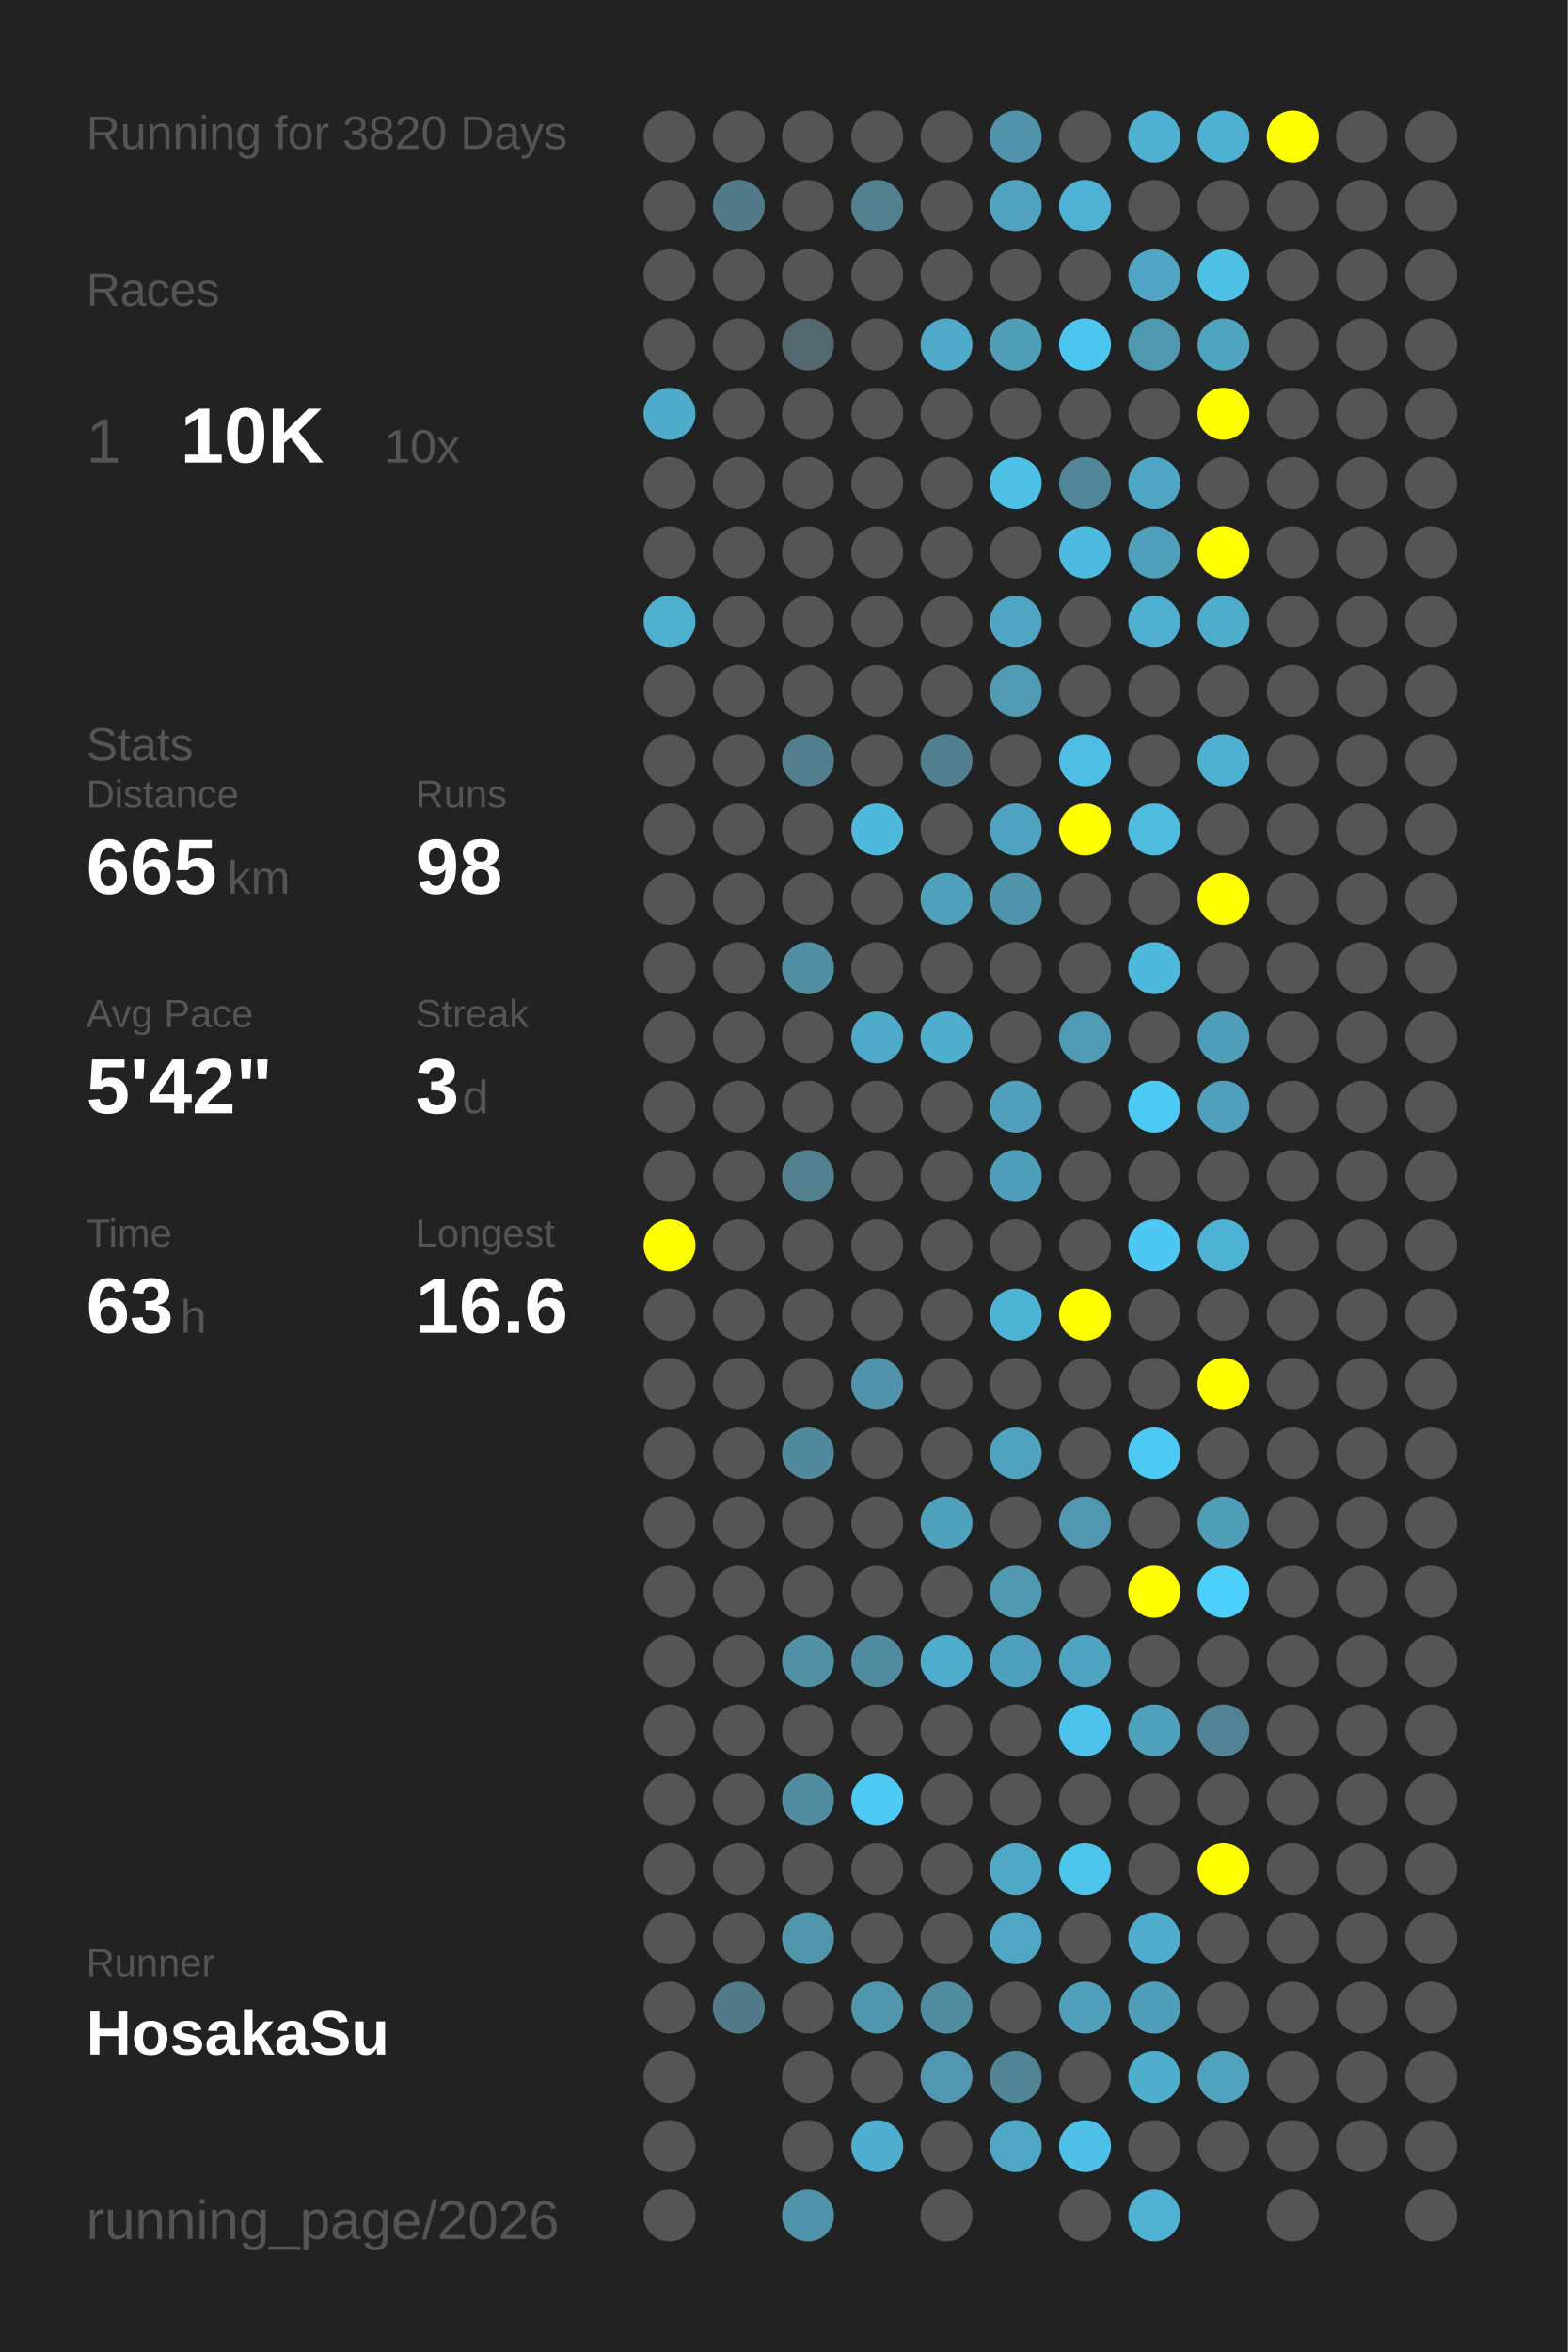
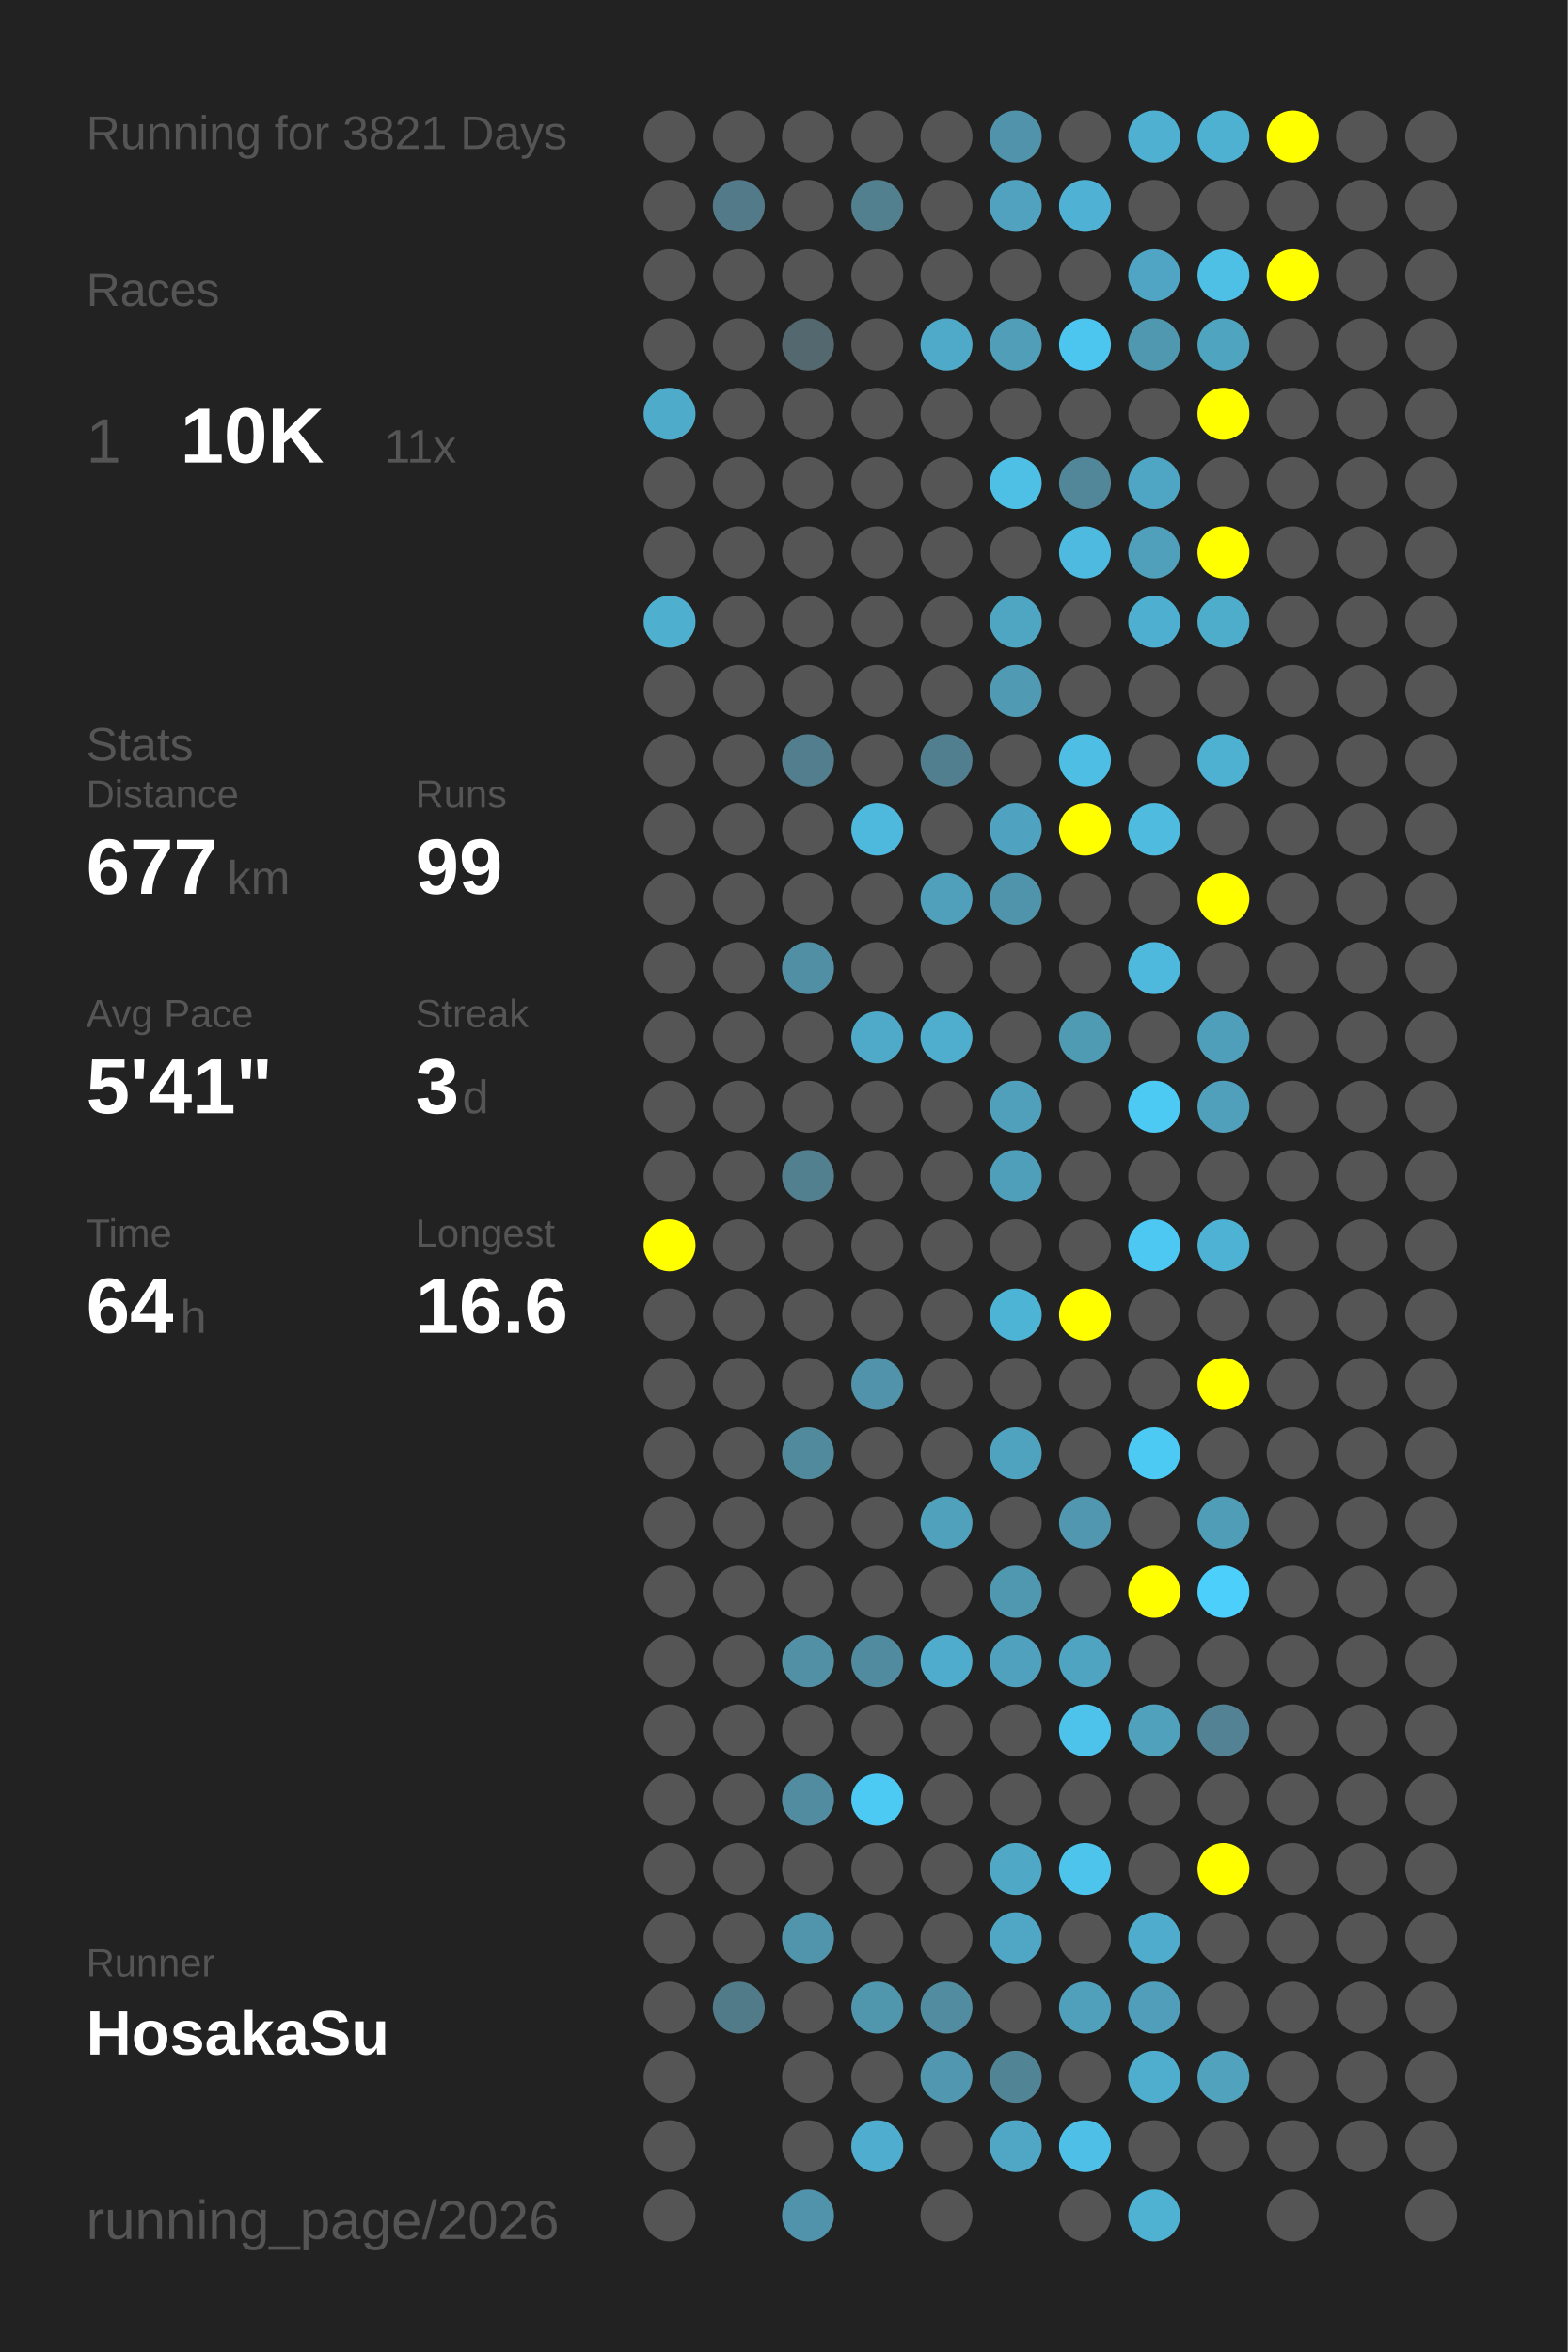
<svg xmlns="http://www.w3.org/2000/svg" baseProfile="full" height="300mm" version="1.1" viewBox="0,0,200,300" width="200mm">
  <defs />
  <rect fill="#222222" height="300" width="200" x="0" y="0" />
-   <text fill="#555555" style="font-size:6px; font-family:Arial;" x="11" y="19">Running for 3820 Days</text>
+   <text fill="#555555" style="font-size:6px; font-family:Arial;" x="11" y="19">Running for 3821 Days</text>
  <text fill="#555555" style="font-size:6px; font-family:Arial;" x="11" y="39">Races</text>
  <text fill="#555555" style="font-size:8px; font-family:Arial;" x="11" y="59">1</text>
  <text fill="#FFFFFF" style="font-size:10px; font-family:Arial; font-weight:bold;" x="23" y="59">10K</text>
-   <text fill="#555555" style="font-size:6px; font-family:Arial;" x="49" y="59">10x</text>
+   <text fill="#555555" style="font-size:6px; font-family:Arial;" x="49" y="59">11x</text>
  <text fill="#555555" style="font-size:6px; font-family:Arial;" x="11" y="97">Stats</text>
  <text fill="#555555" style="font-size:5px; font-family:Arial;" x="11" y="103">Distance</text>
-   <text fill="#FFFFFF" style="font-size:10px; font-family:Arial; font-weight:bold;" x="11" y="114">665</text>
+   <text fill="#FFFFFF" style="font-size:10px; font-family:Arial; font-weight:bold;" x="11" y="114">677</text>
  <text fill="#555555" style="font-size:6px; font-family:Arial;" x="29" y="114">km</text>
  <text fill="#555555" style="font-size:5px; font-family:Arial;" x="53" y="103">Runs</text>
-   <text fill="#FFFFFF" style="font-size:10px; font-family:Arial; font-weight:bold;" x="53" y="114">98</text>
+   <text fill="#FFFFFF" style="font-size:10px; font-family:Arial; font-weight:bold;" x="53" y="114">99</text>
  <text fill="#555555" style="font-size:5px; font-family:Arial;" x="11" y="131">Avg Pace</text>
-   <text fill="#FFFFFF" style="font-size:10px; font-family:Arial; font-weight:bold;" x="11" y="142">5'42"</text>
+   <text fill="#FFFFFF" style="font-size:10px; font-family:Arial; font-weight:bold;" x="11" y="142">5'41"</text>
  <text fill="#555555" style="font-size:5px; font-family:Arial;" x="53" y="131">Streak</text>
  <text fill="#FFFFFF" style="font-size:10px; font-family:Arial; font-weight:bold;" x="53" y="142">3</text>
  <text fill="#555555" style="font-size:6px; font-family:Arial;" x="59" y="142">d</text>
  <text fill="#555555" style="font-size:5px; font-family:Arial;" x="11" y="159">Time</text>
-   <text fill="#FFFFFF" style="font-size:10px; font-family:Arial; font-weight:bold;" x="11" y="170">63</text>
+   <text fill="#FFFFFF" style="font-size:10px; font-family:Arial; font-weight:bold;" x="11" y="170">64</text>
  <text fill="#555555" style="font-size:6px; font-family:Arial;" x="23" y="170">h</text>
  <text fill="#555555" style="font-size:5px; font-family:Arial;" x="53" y="159">Longest</text>
  <text fill="#FFFFFF" style="font-size:10px; font-family:Arial; font-weight:bold;" x="53" y="170">16.6</text>
  <text fill="#555555" style="font-size:5px; font-family:Arial;" x="11" y="252.065">Runner</text>
  <text fill="#FFFFFF" style="font-size:8px; font-family:Arial; font-weight:bold;" x="11" y="262.065">HosakaSu</text>
  <text fill="#555555" style="font-size:7px; font-family:Arial;" x="11" y="285.581">running_page/2026</text>
  <circle cx="85.417" cy="17.419" fill="#555555" r="3.312" />
  <circle cx="85.417" cy="26.258" fill="#555555" r="3.312" />
  <circle cx="85.417" cy="35.097" fill="#555555" r="3.312" />
  <circle cx="85.417" cy="43.935" fill="#555555" r="3.312" />
  <circle cx="85.417" cy="52.774" fill="#4fabca" r="3.312" />
  <circle cx="85.417" cy="61.613" fill="#555555" r="3.312" />
  <circle cx="85.417" cy="70.452" fill="#555555" r="3.312" />
  <circle cx="85.417" cy="79.29" fill="#4fafcf" r="3.312" />
  <circle cx="85.417" cy="88.129" fill="#555555" r="3.312" />
  <circle cx="85.417" cy="96.968" fill="#555555" r="3.312" />
  <circle cx="85.417" cy="105.806" fill="#555555" r="3.312" />
  <circle cx="85.417" cy="114.645" fill="#555555" r="3.312" />
  <circle cx="85.417" cy="123.484" fill="#555555" r="3.312" />
  <circle cx="85.417" cy="132.323" fill="#555555" r="3.312" />
  <circle cx="85.417" cy="141.161" fill="#555555" r="3.312" />
  <circle cx="85.417" cy="150" fill="#555555" r="3.312" />
  <circle cx="85.417" cy="158.839" fill="#FFFF00" r="3.312" />
  <circle cx="85.417" cy="167.677" fill="#555555" r="3.312" />
  <circle cx="85.417" cy="176.516" fill="#555555" r="3.312" />
  <circle cx="85.417" cy="185.355" fill="#555555" r="3.312" />
  <circle cx="85.417" cy="194.194" fill="#555555" r="3.312" />
  <circle cx="85.417" cy="203.032" fill="#555555" r="3.312" />
  <circle cx="85.417" cy="211.871" fill="#555555" r="3.312" />
  <circle cx="85.417" cy="220.71" fill="#555555" r="3.312" />
  <circle cx="85.417" cy="229.548" fill="#555555" r="3.312" />
  <circle cx="85.417" cy="238.387" fill="#555555" r="3.312" />
  <circle cx="85.417" cy="247.226" fill="#555555" r="3.312" />
  <circle cx="85.417" cy="256.065" fill="#555555" r="3.312" />
  <circle cx="85.417" cy="264.903" fill="#555555" r="3.312" />
  <circle cx="85.417" cy="273.742" fill="#555555" r="3.312" />
  <circle cx="85.417" cy="282.581" fill="#555555" r="3.312" />
  <circle cx="94.25" cy="17.419" fill="#555555" r="3.312" />
  <circle cx="94.25" cy="26.258" fill="#527a88" r="3.312" />
  <circle cx="94.25" cy="35.097" fill="#555555" r="3.312" />
  <circle cx="94.25" cy="43.935" fill="#555555" r="3.312" />
  <circle cx="94.25" cy="52.774" fill="#555555" r="3.312" />
  <circle cx="94.25" cy="61.613" fill="#555555" r="3.312" />
  <circle cx="94.25" cy="70.452" fill="#555555" r="3.312" />
  <circle cx="94.25" cy="79.29" fill="#555555" r="3.312" />
  <circle cx="94.25" cy="88.129" fill="#555555" r="3.312" />
  <circle cx="94.25" cy="96.968" fill="#555555" r="3.312" />
  <circle cx="94.25" cy="105.806" fill="#555555" r="3.312" />
  <circle cx="94.25" cy="114.645" fill="#555555" r="3.312" />
  <circle cx="94.25" cy="123.484" fill="#555555" r="3.312" />
  <circle cx="94.25" cy="132.323" fill="#555555" r="3.312" />
  <circle cx="94.25" cy="141.161" fill="#555555" r="3.312" />
  <circle cx="94.25" cy="150" fill="#555555" r="3.312" />
  <circle cx="94.25" cy="158.839" fill="#555555" r="3.312" />
  <circle cx="94.25" cy="167.677" fill="#555555" r="3.312" />
  <circle cx="94.25" cy="176.516" fill="#555555" r="3.312" />
  <circle cx="94.25" cy="185.355" fill="#555555" r="3.312" />
  <circle cx="94.25" cy="194.194" fill="#555555" r="3.312" />
  <circle cx="94.25" cy="203.032" fill="#555555" r="3.312" />
  <circle cx="94.25" cy="211.871" fill="#555555" r="3.312" />
  <circle cx="94.25" cy="220.71" fill="#555555" r="3.312" />
  <circle cx="94.25" cy="229.548" fill="#555555" r="3.312" />
  <circle cx="94.25" cy="238.387" fill="#555555" r="3.312" />
  <circle cx="94.25" cy="247.226" fill="#555555" r="3.312" />
  <circle cx="94.25" cy="256.065" fill="#527b89" r="3.312" />
  <circle cx="103.083" cy="17.419" fill="#555555" r="3.312" />
  <circle cx="103.083" cy="26.258" fill="#555555" r="3.312" />
  <circle cx="103.083" cy="35.097" fill="#555555" r="3.312" />
  <circle cx="103.083" cy="43.935" fill="#53686f" r="3.312" />
  <circle cx="103.083" cy="52.774" fill="#555555" r="3.312" />
  <circle cx="103.083" cy="61.613" fill="#555555" r="3.312" />
  <circle cx="103.083" cy="70.452" fill="#555555" r="3.312" />
  <circle cx="103.083" cy="79.29" fill="#555555" r="3.312" />
  <circle cx="103.083" cy="88.129" fill="#555555" r="3.312" />
  <circle cx="103.083" cy="96.968" fill="#527e8d" r="3.312" />
  <circle cx="103.083" cy="105.806" fill="#555555" r="3.312" />
  <circle cx="103.083" cy="114.645" fill="#555555" r="3.312" />
  <circle cx="103.083" cy="123.484" fill="#518fa4" r="3.312" />
  <circle cx="103.083" cy="132.323" fill="#555555" r="3.312" />
  <circle cx="103.083" cy="141.161" fill="#555555" r="3.312" />
  <circle cx="103.083" cy="150" fill="#52808f" r="3.312" />
  <circle cx="103.083" cy="158.839" fill="#555555" r="3.312" />
  <circle cx="103.083" cy="167.677" fill="#555555" r="3.312" />
  <circle cx="103.083" cy="176.516" fill="#555555" r="3.312" />
  <circle cx="103.083" cy="185.355" fill="#518a9d" r="3.312" />
  <circle cx="103.083" cy="194.194" fill="#555555" r="3.312" />
  <circle cx="103.083" cy="203.032" fill="#555555" r="3.312" />
  <circle cx="103.083" cy="211.871" fill="#5190a5" r="3.312" />
  <circle cx="103.083" cy="220.71" fill="#555555" r="3.312" />
  <circle cx="103.083" cy="229.548" fill="#518ca0" r="3.312" />
  <circle cx="103.083" cy="238.387" fill="#555555" r="3.312" />
  <circle cx="103.083" cy="247.226" fill="#5095ac" r="3.312" />
  <circle cx="103.083" cy="256.065" fill="#555555" r="3.312" />
  <circle cx="103.083" cy="264.903" fill="#555555" r="3.312" />
  <circle cx="103.083" cy="273.742" fill="#555555" r="3.312" />
  <circle cx="103.083" cy="282.581" fill="#5093aa" r="3.312" />
  <circle cx="111.917" cy="17.419" fill="#555555" r="3.312" />
  <circle cx="111.917" cy="26.258" fill="#52808f" r="3.312" />
  <circle cx="111.917" cy="35.097" fill="#555555" r="3.312" />
  <circle cx="111.917" cy="43.935" fill="#555555" r="3.312" />
  <circle cx="111.917" cy="52.774" fill="#555555" r="3.312" />
  <circle cx="111.917" cy="61.613" fill="#555555" r="3.312" />
  <circle cx="111.917" cy="70.452" fill="#555555" r="3.312" />
  <circle cx="111.917" cy="79.29" fill="#555555" r="3.312" />
  <circle cx="111.917" cy="88.129" fill="#555555" r="3.312" />
  <circle cx="111.917" cy="96.968" fill="#555555" r="3.312" />
  <circle cx="111.917" cy="105.806" fill="#4eb9dd" r="3.312" />
  <circle cx="111.917" cy="114.645" fill="#555555" r="3.312" />
  <circle cx="111.917" cy="123.484" fill="#555555" r="3.312" />
  <circle cx="111.917" cy="132.323" fill="#4faac9" r="3.312" />
  <circle cx="111.917" cy="141.161" fill="#555555" r="3.312" />
  <circle cx="111.917" cy="150" fill="#555555" r="3.312" />
  <circle cx="111.917" cy="158.839" fill="#555555" r="3.312" />
  <circle cx="111.917" cy="167.677" fill="#555555" r="3.312" />
  <circle cx="111.917" cy="176.516" fill="#5093aa" r="3.312" />
  <circle cx="111.917" cy="185.355" fill="#555555" r="3.312" />
  <circle cx="111.917" cy="194.194" fill="#555555" r="3.312" />
  <circle cx="111.917" cy="203.032" fill="#555555" r="3.312" />
  <circle cx="111.917" cy="211.871" fill="#518b9f" r="3.312" />
  <circle cx="111.917" cy="220.71" fill="#555555" r="3.312" />
  <circle cx="111.917" cy="229.548" fill="#4dcaf4" r="3.312" />
  <circle cx="111.917" cy="238.387" fill="#555555" r="3.312" />
  <circle cx="111.917" cy="247.226" fill="#555555" r="3.312" />
  <circle cx="111.917" cy="256.065" fill="#5097ae" r="3.312" />
  <circle cx="111.917" cy="264.903" fill="#555555" r="3.312" />
  <circle cx="111.917" cy="273.742" fill="#4faecf" r="3.312" />
  <circle cx="120.75" cy="17.419" fill="#555555" r="3.312" />
  <circle cx="120.75" cy="26.258" fill="#555555" r="3.312" />
  <circle cx="120.75" cy="35.097" fill="#555555" r="3.312" />
  <circle cx="120.75" cy="43.935" fill="#4faac9" r="3.312" />
  <circle cx="120.75" cy="52.774" fill="#555555" r="3.312" />
  <circle cx="120.75" cy="61.613" fill="#555555" r="3.312" />
  <circle cx="120.75" cy="70.452" fill="#555555" r="3.312" />
  <circle cx="120.75" cy="79.29" fill="#555555" r="3.312" />
  <circle cx="120.75" cy="88.129" fill="#555555" r="3.312" />
  <circle cx="120.75" cy="96.968" fill="#527f8f" r="3.312" />
  <circle cx="120.75" cy="105.806" fill="#555555" r="3.312" />
  <circle cx="120.75" cy="114.645" fill="#50a0bc" r="3.312" />
  <circle cx="120.75" cy="123.484" fill="#555555" r="3.312" />
  <circle cx="120.75" cy="132.323" fill="#4fadcd" r="3.312" />
  <circle cx="120.75" cy="141.161" fill="#555555" r="3.312" />
  <circle cx="120.75" cy="150" fill="#555555" r="3.312" />
  <circle cx="120.75" cy="158.839" fill="#555555" r="3.312" />
  <circle cx="120.75" cy="167.677" fill="#555555" r="3.312" />
  <circle cx="120.75" cy="176.516" fill="#555555" r="3.312" />
  <circle cx="120.75" cy="185.355" fill="#555555" r="3.312" />
  <circle cx="120.75" cy="194.194" fill="#50a1bc" r="3.312" />
  <circle cx="120.75" cy="203.032" fill="#555555" r="3.312" />
  <circle cx="120.75" cy="211.871" fill="#4faccc" r="3.312" />
  <circle cx="120.75" cy="220.71" fill="#555555" r="3.312" />
  <circle cx="120.75" cy="229.548" fill="#555555" r="3.312" />
  <circle cx="120.75" cy="238.387" fill="#555555" r="3.312" />
  <circle cx="120.75" cy="247.226" fill="#555555" r="3.312" />
  <circle cx="120.75" cy="256.065" fill="#518ca0" r="3.312" />
  <circle cx="120.75" cy="264.903" fill="#5097af" r="3.312" />
  <circle cx="120.75" cy="273.742" fill="#555555" r="3.312" />
  <circle cx="120.75" cy="282.581" fill="#555555" r="3.312" />
  <circle cx="129.583" cy="17.419" fill="#5093aa" r="3.312" />
  <circle cx="129.583" cy="26.258" fill="#50a2be" r="3.312" />
  <circle cx="129.583" cy="35.097" fill="#555555" r="3.312" />
  <circle cx="129.583" cy="43.935" fill="#509eb8" r="3.312" />
  <circle cx="129.583" cy="52.774" fill="#555555" r="3.312" />
  <circle cx="129.583" cy="61.613" fill="#4ec0e6" r="3.312" />
  <circle cx="129.583" cy="70.452" fill="#555555" r="3.312" />
  <circle cx="129.583" cy="79.29" fill="#4fa6c3" r="3.312" />
  <circle cx="129.583" cy="88.129" fill="#509ab3" r="3.312" />
  <circle cx="129.583" cy="96.968" fill="#555555" r="3.312" />
  <circle cx="129.583" cy="105.806" fill="#4fa3c0" r="3.312" />
  <circle cx="129.583" cy="114.645" fill="#5094ab" r="3.312" />
  <circle cx="129.583" cy="123.484" fill="#555555" r="3.312" />
  <circle cx="129.583" cy="132.323" fill="#555555" r="3.312" />
  <circle cx="129.583" cy="141.161" fill="#50a0bc" r="3.312" />
  <circle cx="129.583" cy="150" fill="#509fba" r="3.312" />
  <circle cx="129.583" cy="158.839" fill="#555555" r="3.312" />
  <circle cx="129.583" cy="167.677" fill="#4eb4d6" r="3.312" />
  <circle cx="129.583" cy="176.516" fill="#555555" r="3.312" />
  <circle cx="129.583" cy="185.355" fill="#50a3bf" r="3.312" />
  <circle cx="129.583" cy="194.194" fill="#555555" r="3.312" />
  <circle cx="129.583" cy="203.032" fill="#5098b0" r="3.312" />
  <circle cx="129.583" cy="211.871" fill="#50a1bd" r="3.312" />
  <circle cx="129.583" cy="220.71" fill="#555555" r="3.312" />
  <circle cx="129.583" cy="229.548" fill="#555555" r="3.312" />
  <circle cx="129.583" cy="238.387" fill="#4fa8c6" r="3.312" />
  <circle cx="129.583" cy="247.226" fill="#4fa7c5" r="3.312" />
  <circle cx="129.583" cy="256.065" fill="#555555" r="3.312" />
  <circle cx="129.583" cy="264.903" fill="#518596" r="3.312" />
  <circle cx="129.583" cy="273.742" fill="#4fa7c5" r="3.312" />
  <circle cx="138.417" cy="17.419" fill="#555555" r="3.312" />
  <circle cx="138.417" cy="26.258" fill="#4fb1d3" r="3.312" />
  <circle cx="138.417" cy="35.097" fill="#555555" r="3.312" />
  <circle cx="138.417" cy="43.935" fill="#4dc6ef" r="3.312" />
  <circle cx="138.417" cy="52.774" fill="#555555" r="3.312" />
  <circle cx="138.417" cy="61.613" fill="#518799" r="3.312" />
  <circle cx="138.417" cy="70.452" fill="#4ebadf" r="3.312" />
  <circle cx="138.417" cy="79.29" fill="#555555" r="3.312" />
  <circle cx="138.417" cy="88.129" fill="#555555" r="3.312" />
  <circle cx="138.417" cy="96.968" fill="#4ebee4" r="3.312" />
  <circle cx="138.417" cy="105.806" fill="#FFFF00" r="3.312" />
  <circle cx="138.417" cy="114.645" fill="#555555" r="3.312" />
  <circle cx="138.417" cy="123.484" fill="#555555" r="3.312" />
  <circle cx="138.417" cy="132.323" fill="#509bb4" r="3.312" />
  <circle cx="138.417" cy="141.161" fill="#555555" r="3.312" />
  <circle cx="138.417" cy="150" fill="#555555" r="3.312" />
  <circle cx="138.417" cy="158.839" fill="#555555" r="3.312" />
  <circle cx="138.417" cy="167.677" fill="#FFFF00" r="3.312" />
  <circle cx="138.417" cy="176.516" fill="#555555" r="3.312" />
  <circle cx="138.417" cy="185.355" fill="#555555" r="3.312" />
  <circle cx="138.417" cy="194.194" fill="#5097af" r="3.312" />
  <circle cx="138.417" cy="203.032" fill="#555555" r="3.312" />
  <circle cx="138.417" cy="211.871" fill="#4fa4c1" r="3.312" />
  <circle cx="138.417" cy="220.71" fill="#4dc2ea" r="3.312" />
  <circle cx="138.417" cy="229.548" fill="#555555" r="3.312" />
  <circle cx="138.417" cy="238.387" fill="#4dc4ec" r="3.312" />
  <circle cx="138.417" cy="247.226" fill="#555555" r="3.312" />
  <circle cx="138.417" cy="256.065" fill="#50a0bb" r="3.312" />
  <circle cx="138.417" cy="264.903" fill="#555555" r="3.312" />
  <circle cx="138.417" cy="273.742" fill="#4ebfe6" r="3.312" />
  <circle cx="138.417" cy="282.581" fill="#555555" r="3.312" />
  <circle cx="147.25" cy="17.419" fill="#4fb0d1" r="3.312" />
  <circle cx="147.25" cy="26.258" fill="#555555" r="3.312" />
  <circle cx="147.25" cy="35.097" fill="#4fa5c3" r="3.312" />
  <circle cx="147.25" cy="43.935" fill="#5098b0" r="3.312" />
  <circle cx="147.25" cy="52.774" fill="#555555" r="3.312" />
  <circle cx="147.25" cy="61.613" fill="#4fa6c4" r="3.312" />
  <circle cx="147.25" cy="70.452" fill="#50a0bb" r="3.312" />
  <circle cx="147.25" cy="79.29" fill="#4fafd0" r="3.312" />
  <circle cx="147.25" cy="88.129" fill="#555555" r="3.312" />
  <circle cx="147.25" cy="96.968" fill="#555555" r="3.312" />
  <circle cx="147.25" cy="105.806" fill="#4ebbdf" r="3.312" />
  <circle cx="147.25" cy="114.645" fill="#555555" r="3.312" />
  <circle cx="147.25" cy="123.484" fill="#4eb9dd" r="3.312" />
  <circle cx="147.25" cy="132.323" fill="#555555" r="3.312" />
  <circle cx="147.25" cy="141.161" fill="#4dcaf4" r="3.312" />
  <circle cx="147.25" cy="150" fill="#555555" r="3.312" />
  <circle cx="147.25" cy="158.839" fill="#4dc8f2" r="3.312" />
  <circle cx="147.25" cy="167.677" fill="#555555" r="3.312" />
  <circle cx="147.25" cy="176.516" fill="#555555" r="3.312" />
  <circle cx="147.25" cy="185.355" fill="#4dcaf4" r="3.312" />
  <circle cx="147.25" cy="194.194" fill="#555555" r="3.312" />
  <circle cx="147.25" cy="203.032" fill="#FFFF00" r="3.312" />
  <circle cx="147.25" cy="211.871" fill="#555555" r="3.312" />
  <circle cx="147.25" cy="220.71" fill="#50a1bc" r="3.312" />
  <circle cx="147.25" cy="229.548" fill="#555555" r="3.312" />
  <circle cx="147.25" cy="238.387" fill="#555555" r="3.312" />
  <circle cx="147.25" cy="247.226" fill="#4faccc" r="3.312" />
  <circle cx="147.25" cy="256.065" fill="#509eb9" r="3.312" />
  <circle cx="147.25" cy="264.903" fill="#4faece" r="3.312" />
  <circle cx="147.25" cy="273.742" fill="#555555" r="3.312" />
  <circle cx="147.25" cy="282.581" fill="#4fb2d3" r="3.312" />
  <circle cx="156.083" cy="17.419" fill="#4fb1d2" r="3.312" />
  <circle cx="156.083" cy="26.258" fill="#555555" r="3.312" />
  <circle cx="156.083" cy="35.097" fill="#4ebfe5" r="3.312" />
  <circle cx="156.083" cy="43.935" fill="#4fa4c0" r="3.312" />
  <circle cx="156.083" cy="52.774" fill="#FFFF00" r="3.312" />
  <circle cx="156.083" cy="61.613" fill="#555555" r="3.312" />
  <circle cx="156.083" cy="70.452" fill="#FFFF00" r="3.312" />
  <circle cx="156.083" cy="79.29" fill="#4fadcc" r="3.312" />
  <circle cx="156.083" cy="88.129" fill="#555555" r="3.312" />
  <circle cx="156.083" cy="96.968" fill="#4fb1d2" r="3.312" />
  <circle cx="156.083" cy="105.806" fill="#555555" r="3.312" />
  <circle cx="156.083" cy="114.645" fill="#FFFF00" r="3.312" />
  <circle cx="156.083" cy="123.484" fill="#555555" r="3.312" />
  <circle cx="156.083" cy="132.323" fill="#509fba" r="3.312" />
  <circle cx="156.083" cy="141.161" fill="#50a0bb" r="3.312" />
  <circle cx="156.083" cy="150" fill="#555555" r="3.312" />
  <circle cx="156.083" cy="158.839" fill="#4eb2d4" r="3.312" />
  <circle cx="156.083" cy="167.677" fill="#555555" r="3.312" />
  <circle cx="156.083" cy="176.516" fill="#FFFF00" r="3.312" />
  <circle cx="156.083" cy="185.355" fill="#555555" r="3.312" />
  <circle cx="156.083" cy="194.194" fill="#509db7" r="3.312" />
  <circle cx="156.083" cy="203.032" fill="#4dcffb" r="3.312" />
  <circle cx="156.083" cy="211.871" fill="#555555" r="3.312" />
  <circle cx="156.083" cy="220.71" fill="#528293" r="3.312" />
  <circle cx="156.083" cy="229.548" fill="#555555" r="3.312" />
  <circle cx="156.083" cy="238.387" fill="#FFFF00" r="3.312" />
  <circle cx="156.083" cy="247.226" fill="#555555" r="3.312" />
  <circle cx="156.083" cy="256.065" fill="#555555" r="3.312" />
  <circle cx="156.083" cy="264.903" fill="#50a2bd" r="3.312" />
  <circle cx="156.083" cy="273.742" fill="#555555" r="3.312" />
  <circle cx="164.917" cy="17.419" fill="#FFFF00" r="3.312" />
  <circle cx="164.917" cy="26.258" fill="#555555" r="3.312" />
-   <circle cx="164.917" cy="35.097" fill="#555555" r="3.312" />
+   <circle cx="164.917" cy="35.097" fill="#FFFF00" r="3.312" />
  <circle cx="164.917" cy="43.935" fill="#555555" r="3.312" />
  <circle cx="164.917" cy="52.774" fill="#555555" r="3.312" />
  <circle cx="164.917" cy="61.613" fill="#555555" r="3.312" />
  <circle cx="164.917" cy="70.452" fill="#555555" r="3.312" />
  <circle cx="164.917" cy="79.29" fill="#555555" r="3.312" />
  <circle cx="164.917" cy="88.129" fill="#555555" r="3.312" />
  <circle cx="164.917" cy="96.968" fill="#555555" r="3.312" />
  <circle cx="164.917" cy="105.806" fill="#555555" r="3.312" />
  <circle cx="164.917" cy="114.645" fill="#555555" r="3.312" />
  <circle cx="164.917" cy="123.484" fill="#555555" r="3.312" />
  <circle cx="164.917" cy="132.323" fill="#555555" r="3.312" />
  <circle cx="164.917" cy="141.161" fill="#555555" r="3.312" />
  <circle cx="164.917" cy="150" fill="#555555" r="3.312" />
  <circle cx="164.917" cy="158.839" fill="#555555" r="3.312" />
  <circle cx="164.917" cy="167.677" fill="#555555" r="3.312" />
  <circle cx="164.917" cy="176.516" fill="#555555" r="3.312" />
  <circle cx="164.917" cy="185.355" fill="#555555" r="3.312" />
  <circle cx="164.917" cy="194.194" fill="#555555" r="3.312" />
  <circle cx="164.917" cy="203.032" fill="#555555" r="3.312" />
  <circle cx="164.917" cy="211.871" fill="#555555" r="3.312" />
  <circle cx="164.917" cy="220.71" fill="#555555" r="3.312" />
  <circle cx="164.917" cy="229.548" fill="#555555" r="3.312" />
  <circle cx="164.917" cy="238.387" fill="#555555" r="3.312" />
  <circle cx="164.917" cy="247.226" fill="#555555" r="3.312" />
  <circle cx="164.917" cy="256.065" fill="#555555" r="3.312" />
  <circle cx="164.917" cy="264.903" fill="#555555" r="3.312" />
  <circle cx="164.917" cy="273.742" fill="#555555" r="3.312" />
  <circle cx="164.917" cy="282.581" fill="#555555" r="3.312" />
  <circle cx="173.75" cy="17.419" fill="#555555" r="3.312" />
  <circle cx="173.75" cy="26.258" fill="#555555" r="3.312" />
  <circle cx="173.75" cy="35.097" fill="#555555" r="3.312" />
  <circle cx="173.75" cy="43.935" fill="#555555" r="3.312" />
  <circle cx="173.75" cy="52.774" fill="#555555" r="3.312" />
  <circle cx="173.75" cy="61.613" fill="#555555" r="3.312" />
  <circle cx="173.75" cy="70.452" fill="#555555" r="3.312" />
  <circle cx="173.75" cy="79.29" fill="#555555" r="3.312" />
  <circle cx="173.75" cy="88.129" fill="#555555" r="3.312" />
  <circle cx="173.75" cy="96.968" fill="#555555" r="3.312" />
  <circle cx="173.75" cy="105.806" fill="#555555" r="3.312" />
  <circle cx="173.75" cy="114.645" fill="#555555" r="3.312" />
  <circle cx="173.75" cy="123.484" fill="#555555" r="3.312" />
  <circle cx="173.75" cy="132.323" fill="#555555" r="3.312" />
  <circle cx="173.75" cy="141.161" fill="#555555" r="3.312" />
  <circle cx="173.75" cy="150" fill="#555555" r="3.312" />
  <circle cx="173.75" cy="158.839" fill="#555555" r="3.312" />
  <circle cx="173.75" cy="167.677" fill="#555555" r="3.312" />
  <circle cx="173.75" cy="176.516" fill="#555555" r="3.312" />
  <circle cx="173.75" cy="185.355" fill="#555555" r="3.312" />
  <circle cx="173.75" cy="194.194" fill="#555555" r="3.312" />
  <circle cx="173.75" cy="203.032" fill="#555555" r="3.312" />
  <circle cx="173.75" cy="211.871" fill="#555555" r="3.312" />
  <circle cx="173.75" cy="220.71" fill="#555555" r="3.312" />
  <circle cx="173.75" cy="229.548" fill="#555555" r="3.312" />
  <circle cx="173.75" cy="238.387" fill="#555555" r="3.312" />
  <circle cx="173.75" cy="247.226" fill="#555555" r="3.312" />
  <circle cx="173.75" cy="256.065" fill="#555555" r="3.312" />
  <circle cx="173.75" cy="264.903" fill="#555555" r="3.312" />
  <circle cx="173.75" cy="273.742" fill="#555555" r="3.312" />
  <circle cx="182.583" cy="17.419" fill="#555555" r="3.312" />
  <circle cx="182.583" cy="26.258" fill="#555555" r="3.312" />
  <circle cx="182.583" cy="35.097" fill="#555555" r="3.312" />
  <circle cx="182.583" cy="43.935" fill="#555555" r="3.312" />
  <circle cx="182.583" cy="52.774" fill="#555555" r="3.312" />
  <circle cx="182.583" cy="61.613" fill="#555555" r="3.312" />
  <circle cx="182.583" cy="70.452" fill="#555555" r="3.312" />
  <circle cx="182.583" cy="79.29" fill="#555555" r="3.312" />
  <circle cx="182.583" cy="88.129" fill="#555555" r="3.312" />
  <circle cx="182.583" cy="96.968" fill="#555555" r="3.312" />
  <circle cx="182.583" cy="105.806" fill="#555555" r="3.312" />
  <circle cx="182.583" cy="114.645" fill="#555555" r="3.312" />
  <circle cx="182.583" cy="123.484" fill="#555555" r="3.312" />
  <circle cx="182.583" cy="132.323" fill="#555555" r="3.312" />
  <circle cx="182.583" cy="141.161" fill="#555555" r="3.312" />
  <circle cx="182.583" cy="150" fill="#555555" r="3.312" />
  <circle cx="182.583" cy="158.839" fill="#555555" r="3.312" />
  <circle cx="182.583" cy="167.677" fill="#555555" r="3.312" />
  <circle cx="182.583" cy="176.516" fill="#555555" r="3.312" />
  <circle cx="182.583" cy="185.355" fill="#555555" r="3.312" />
  <circle cx="182.583" cy="194.194" fill="#555555" r="3.312" />
  <circle cx="182.583" cy="203.032" fill="#555555" r="3.312" />
  <circle cx="182.583" cy="211.871" fill="#555555" r="3.312" />
  <circle cx="182.583" cy="220.71" fill="#555555" r="3.312" />
  <circle cx="182.583" cy="229.548" fill="#555555" r="3.312" />
  <circle cx="182.583" cy="238.387" fill="#555555" r="3.312" />
  <circle cx="182.583" cy="247.226" fill="#555555" r="3.312" />
  <circle cx="182.583" cy="256.065" fill="#555555" r="3.312" />
  <circle cx="182.583" cy="264.903" fill="#555555" r="3.312" />
  <circle cx="182.583" cy="273.742" fill="#555555" r="3.312" />
  <circle cx="182.583" cy="282.581" fill="#555555" r="3.312" />
</svg>
